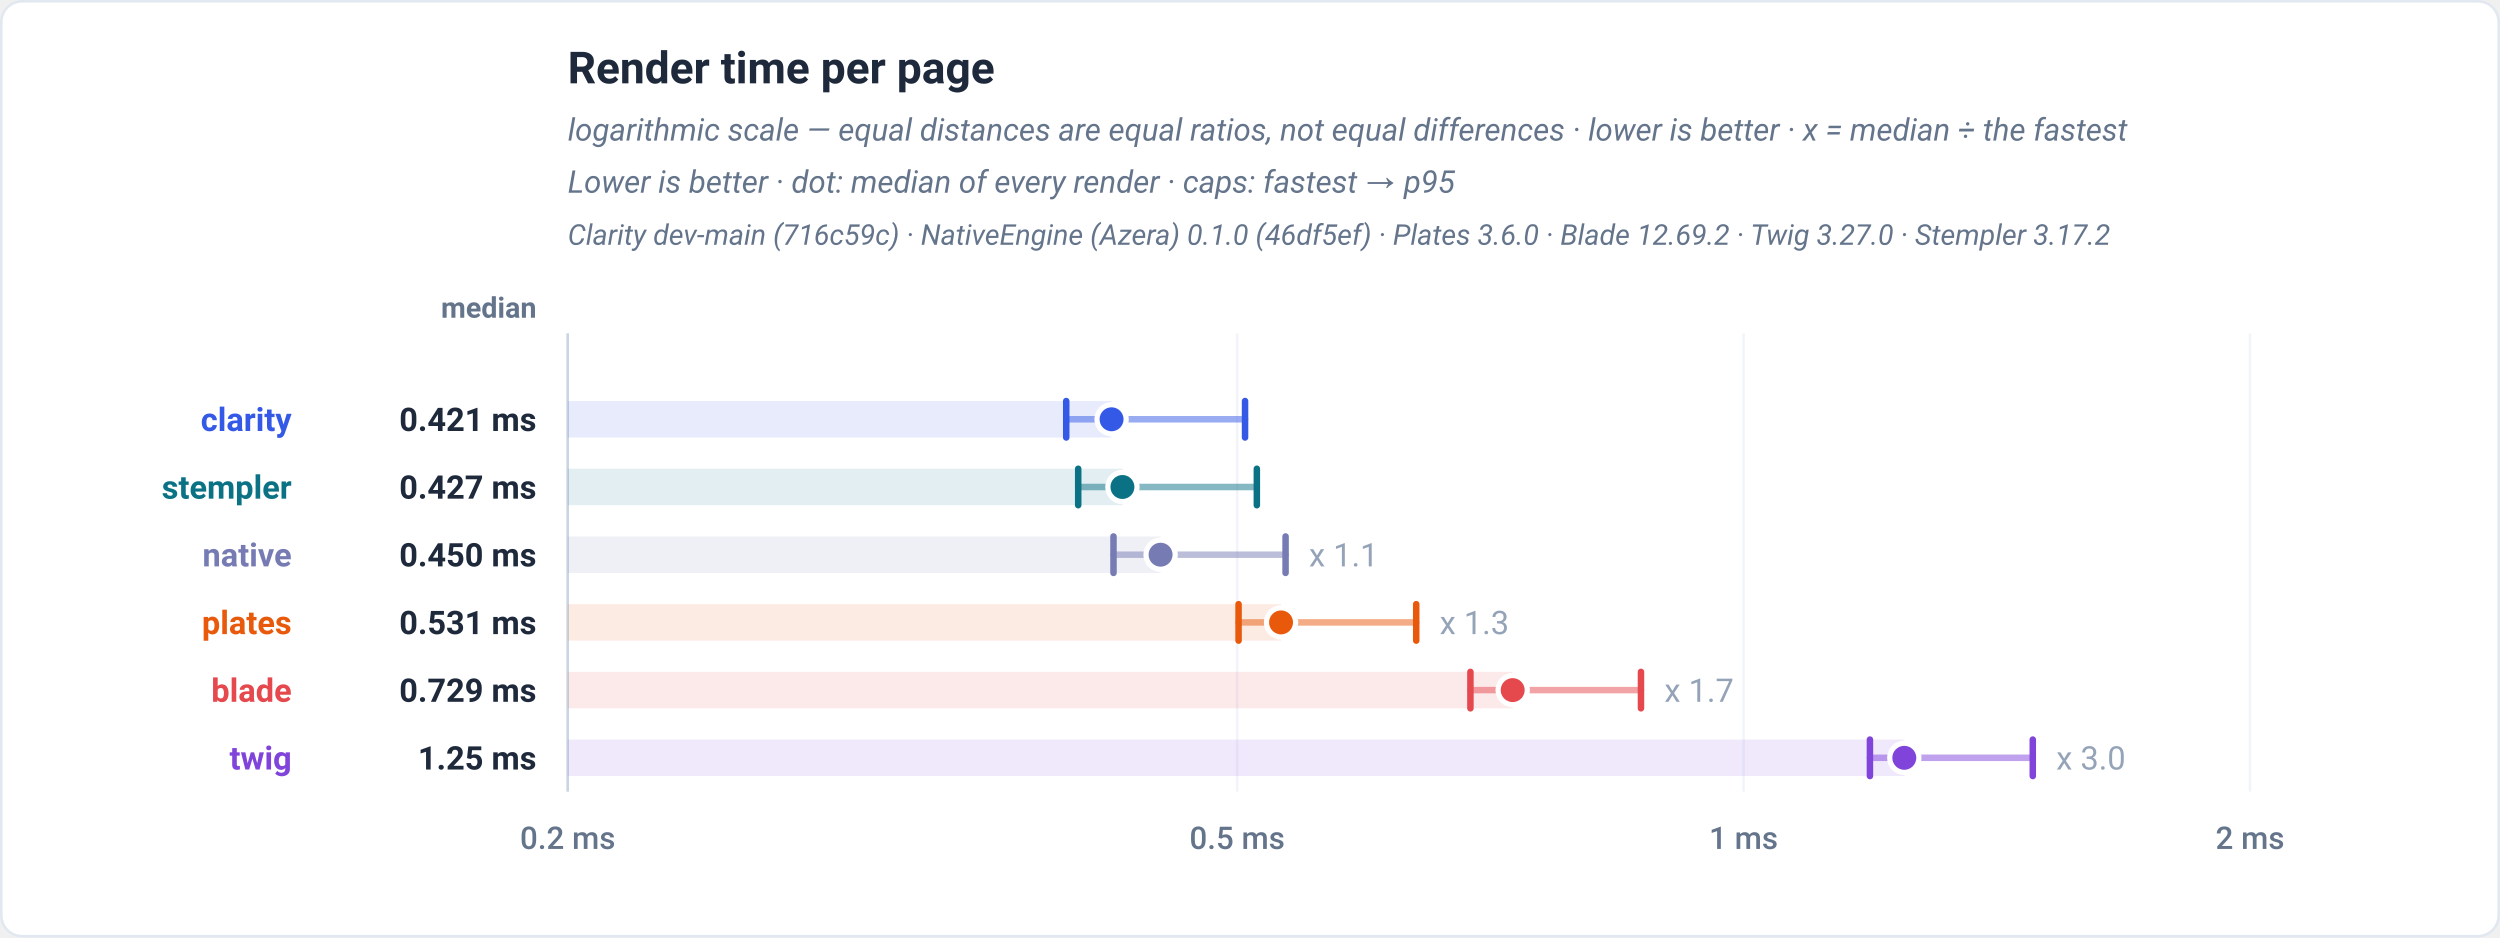
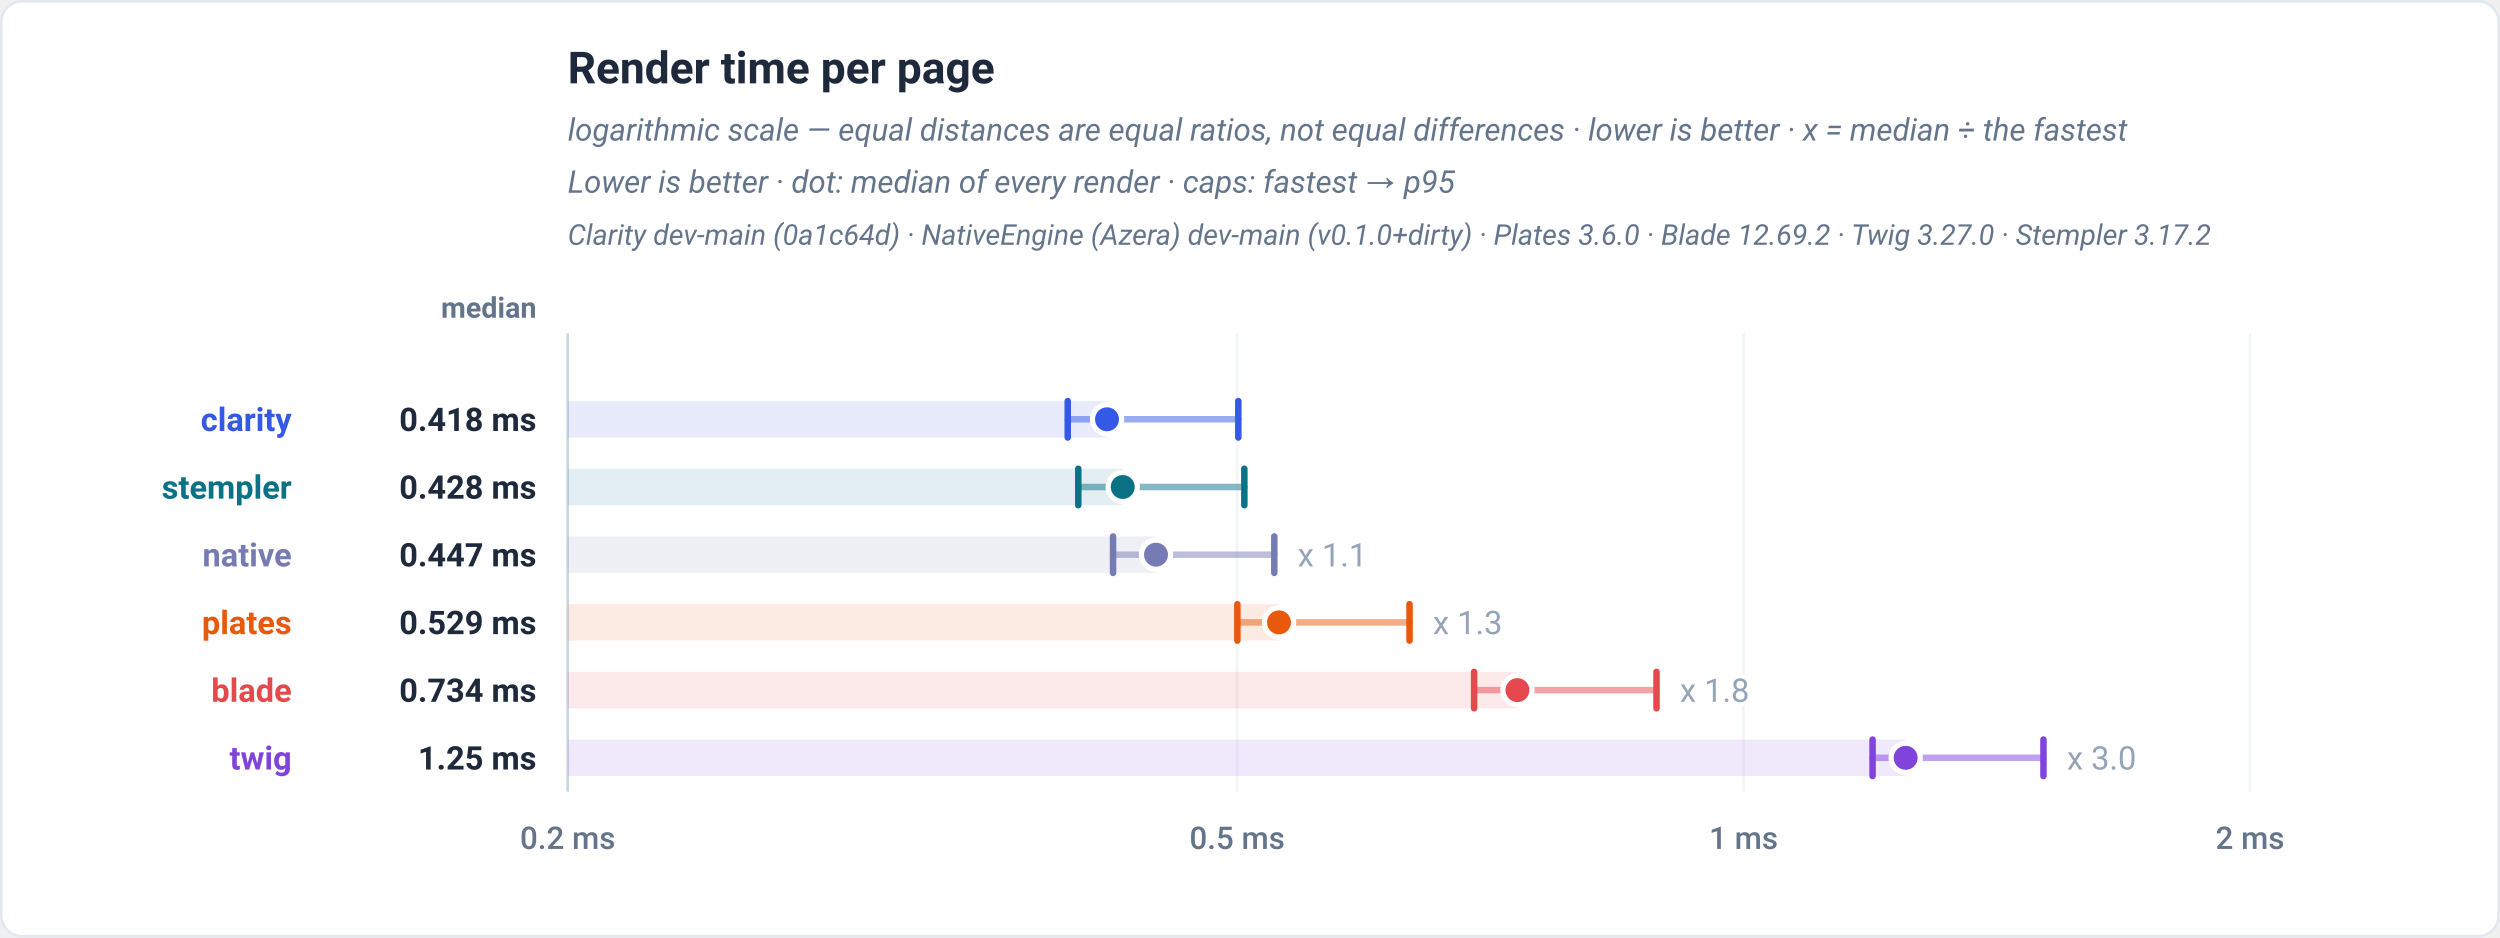
<svg xmlns="http://www.w3.org/2000/svg" viewBox="0 0 960 360" width="960" height="360" role="img" font-family="-apple-system,BlinkMacSystemFont,'Segoe UI',Roboto,Helvetica,Arial,sans-serif">
  <rect x="0.5" y="0.5" width="959" height="359" rx="8" fill="#ffffff" stroke="#e2e8f0" />
  <text x="218" y="32" font-family="-apple-system,BlinkMacSystemFont,'Segoe UI',Roboto,Helvetica,Arial,sans-serif" font-size="17" font-weight="700" fill="#1e293b" text-anchor="start">Render time per page</text>
  <text x="218" y="54" font-family="-apple-system,BlinkMacSystemFont,'Segoe UI',Roboto,Helvetica,Arial,sans-serif" font-size="12" font-weight="400" fill="#64748b" text-anchor="start" font-style="italic">logarithmic scale — equal distances are equal ratios, not equal differences · lower is better · x = median ÷ the fastest</text>
  <text x="218" y="74" font-family="-apple-system,BlinkMacSystemFont,'Segoe UI',Roboto,Helvetica,Arial,sans-serif" font-size="12" font-weight="400" fill="#64748b" text-anchor="start" font-style="italic">Lower is better · dot: median of every render · caps: fastest → p95</text>
-   <text x="218" y="94" font-family="-apple-system,BlinkMacSystemFont,'Segoe UI',Roboto,Helvetica,Arial,sans-serif" font-size="11" font-weight="400" fill="#64748b" text-anchor="start" font-style="italic">Clarity dev-main (716c59c) · NativeEngine (Azera) 0.1.0 (46df5ef) · Plates 3.6.0 · Blade 12.69.2 · Twig 3.27.0 · Stempler 3.17.2</text>
+   <text x="218" y="94" font-family="-apple-system,BlinkMacSystemFont,'Segoe UI',Roboto,Helvetica,Arial,sans-serif" font-size="11" font-weight="400" fill="#64748b" text-anchor="start" font-style="italic">Clarity dev-main (0a1c64d) · NativeEngine (Azera) dev-main (v0.1.0+dirty) · Plates 3.6.0 · Blade 12.69.2 · Twig 3.27.0 · Stempler 3.17.2</text>
  <text x="206" y="122" font-family="-apple-system,BlinkMacSystemFont,'Segoe UI',Roboto,Helvetica,Arial,sans-serif" font-size="11" font-weight="600" fill="#64748b" text-anchor="end">median</text>
  <line x1="218" y1="128" x2="218" y2="304" stroke="#f1f5f9" stroke-width="1" />
  <text x="218" y="326" font-family="-apple-system,BlinkMacSystemFont,'Segoe UI',Roboto,Helvetica,Arial,sans-serif" font-size="12" font-weight="500" fill="#64748b" text-anchor="middle">0.2 ms</text>
  <line x1="475.07" y1="128" x2="475.07" y2="304" stroke="#f1f5f9" stroke-width="1" />
  <text x="475.07" y="326" font-family="-apple-system,BlinkMacSystemFont,'Segoe UI',Roboto,Helvetica,Arial,sans-serif" font-size="12" font-weight="500" fill="#64748b" text-anchor="middle">0.5 ms</text>
  <line x1="669.53" y1="128" x2="669.53" y2="304" stroke="#f1f5f9" stroke-width="1" />
  <text x="669.53" y="326" font-family="-apple-system,BlinkMacSystemFont,'Segoe UI',Roboto,Helvetica,Arial,sans-serif" font-size="12" font-weight="500" fill="#64748b" text-anchor="middle">1 ms</text>
  <line x1="864" y1="128" x2="864" y2="304" stroke="#f1f5f9" stroke-width="1" />
  <text x="864" y="326" font-family="-apple-system,BlinkMacSystemFont,'Segoe UI',Roboto,Helvetica,Arial,sans-serif" font-size="12" font-weight="500" fill="#64748b" text-anchor="middle">2 ms</text>
  <line x1="218" y1="128" x2="218" y2="304" stroke="#cbd5e1" stroke-width="1" />
-   <rect x="218" y="154" width="208.84" height="14" fill="#3459e6" fill-opacity="0.12" />
-   <line x1="409.43" y1="161" x2="478.1" y2="161" stroke="#3459e6" stroke-width="2.5" stroke-linecap="round" opacity="0.5" />
-   <line x1="409.43" y1="154" x2="409.43" y2="168" stroke="#3459e6" stroke-width="2.5" stroke-linecap="round" />
-   <line x1="478.1" y1="154" x2="478.1" y2="168" stroke="#3459e6" stroke-width="2.5" stroke-linecap="round" />
-   <circle cx="426.84" cy="161" r="5.6" fill="#3459e6" stroke="#ffffff" stroke-width="2" />
+   <rect x="218" y="154" width="207.09" height="14" fill="#3459e6" fill-opacity="0.12" />
+   <line x1="410.01" y1="161" x2="475.51" y2="161" stroke="#3459e6" stroke-width="2.5" stroke-linecap="round" opacity="0.5" />
+   <line x1="410.01" y1="154" x2="410.01" y2="168" stroke="#3459e6" stroke-width="2.5" stroke-linecap="round" />
+   <line x1="475.51" y1="154" x2="475.51" y2="168" stroke="#3459e6" stroke-width="2.5" stroke-linecap="round" />
+   <circle cx="425.09" cy="161" r="5.6" fill="#3459e6" stroke="#ffffff" stroke-width="2" />
  <text x="112" y="165.5" font-family="-apple-system,BlinkMacSystemFont,'Segoe UI',Roboto,Helvetica,Arial,sans-serif" font-size="12.5" font-weight="700" fill="#3459e6" text-anchor="end">clarity</text>
-   <text x="206" y="165.5" font-family="-apple-system,BlinkMacSystemFont,'Segoe UI',Roboto,Helvetica,Arial,sans-serif" font-size="12.5" font-weight="700" fill="#1e293b" text-anchor="end">0.421 ms</text>
-   <rect x="218" y="180" width="213.01" height="14" fill="#0b7285" fill-opacity="0.12" />
-   <line x1="414.03" y1="187" x2="482.63" y2="187" stroke="#0b7285" stroke-width="2.5" stroke-linecap="round" opacity="0.5" />
-   <line x1="414.03" y1="180" x2="414.03" y2="194" stroke="#0b7285" stroke-width="2.5" stroke-linecap="round" />
-   <line x1="482.63" y1="180" x2="482.63" y2="194" stroke="#0b7285" stroke-width="2.5" stroke-linecap="round" />
-   <circle cx="431.01" cy="187" r="5.6" fill="#0b7285" stroke="#ffffff" stroke-width="2" />
+   <text x="206" y="165.5" font-family="-apple-system,BlinkMacSystemFont,'Segoe UI',Roboto,Helvetica,Arial,sans-serif" font-size="12.5" font-weight="700" fill="#1e293b" text-anchor="end">0.418 ms</text>
+   <rect x="218" y="180" width="213.13" height="14" fill="#0b7285" fill-opacity="0.12" />
+   <line x1="414.06" y1="187" x2="477.83" y2="187" stroke="#0b7285" stroke-width="2.5" stroke-linecap="round" opacity="0.5" />
+   <line x1="414.06" y1="180" x2="414.06" y2="194" stroke="#0b7285" stroke-width="2.5" stroke-linecap="round" />
+   <line x1="477.83" y1="180" x2="477.83" y2="194" stroke="#0b7285" stroke-width="2.5" stroke-linecap="round" />
+   <circle cx="431.13" cy="187" r="5.6" fill="#0b7285" stroke="#ffffff" stroke-width="2" />
  <text x="112" y="191.5" font-family="-apple-system,BlinkMacSystemFont,'Segoe UI',Roboto,Helvetica,Arial,sans-serif" font-size="12.5" font-weight="700" fill="#0b7285" text-anchor="end">stempler</text>
-   <text x="206" y="191.5" font-family="-apple-system,BlinkMacSystemFont,'Segoe UI',Roboto,Helvetica,Arial,sans-serif" font-size="12.5" font-weight="700" fill="#1e293b" text-anchor="end">0.427 ms</text>
-   <rect x="218" y="206" width="227.66" height="14" fill="#777bb3" fill-opacity="0.12" />
-   <line x1="427.58" y1="213" x2="493.66" y2="213" stroke="#777bb3" stroke-width="2.5" stroke-linecap="round" opacity="0.5" />
-   <line x1="427.58" y1="206" x2="427.58" y2="220" stroke="#777bb3" stroke-width="2.5" stroke-linecap="round" />
-   <line x1="493.66" y1="206" x2="493.66" y2="220" stroke="#777bb3" stroke-width="2.5" stroke-linecap="round" />
-   <circle cx="445.66" cy="213" r="5.6" fill="#777bb3" stroke="#ffffff" stroke-width="2" />
-   <text x="502.66" y="217.5" font-family="-apple-system,BlinkMacSystemFont,'Segoe UI',Roboto,Helvetica,Arial,sans-serif" font-size="12.5" font-weight="400" fill="#94a3b8" text-anchor="start" stroke="#ffffff" stroke-width="3" paint-order="stroke" stroke-linejoin="round">x 1.1</text>
+   <text x="206" y="191.5" font-family="-apple-system,BlinkMacSystemFont,'Segoe UI',Roboto,Helvetica,Arial,sans-serif" font-size="12.5" font-weight="700" fill="#1e293b" text-anchor="end">0.428 ms</text>
+   <rect x="218" y="206" width="225.9" height="14" fill="#777bb3" fill-opacity="0.12" />
+   <line x1="427.41" y1="213" x2="489.33" y2="213" stroke="#777bb3" stroke-width="2.5" stroke-linecap="round" opacity="0.5" />
+   <line x1="427.41" y1="206" x2="427.41" y2="220" stroke="#777bb3" stroke-width="2.5" stroke-linecap="round" />
+   <line x1="489.33" y1="206" x2="489.33" y2="220" stroke="#777bb3" stroke-width="2.5" stroke-linecap="round" />
+   <circle cx="443.9" cy="213" r="5.6" fill="#777bb3" stroke="#ffffff" stroke-width="2" />
+   <text x="498.33" y="217.5" font-family="-apple-system,BlinkMacSystemFont,'Segoe UI',Roboto,Helvetica,Arial,sans-serif" font-size="12.5" font-weight="400" fill="#94a3b8" text-anchor="start" stroke="#ffffff" stroke-width="3" paint-order="stroke" stroke-linejoin="round">x 1.1</text>
  <text x="112" y="217.5" font-family="-apple-system,BlinkMacSystemFont,'Segoe UI',Roboto,Helvetica,Arial,sans-serif" font-size="12.5" font-weight="700" fill="#777bb3" text-anchor="end">native</text>
-   <text x="206" y="217.5" font-family="-apple-system,BlinkMacSystemFont,'Segoe UI',Roboto,Helvetica,Arial,sans-serif" font-size="12.5" font-weight="700" fill="#1e293b" text-anchor="end">0.450 ms</text>
-   <rect x="218" y="232" width="273.92" height="14" fill="#e8590c" fill-opacity="0.12" />
-   <line x1="475.61" y1="239" x2="543.83" y2="239" stroke="#e8590c" stroke-width="2.5" stroke-linecap="round" opacity="0.5" />
-   <line x1="475.61" y1="232" x2="475.61" y2="246" stroke="#e8590c" stroke-width="2.5" stroke-linecap="round" />
-   <line x1="543.83" y1="232" x2="543.83" y2="246" stroke="#e8590c" stroke-width="2.5" stroke-linecap="round" />
-   <circle cx="491.92" cy="239" r="5.6" fill="#e8590c" stroke="#ffffff" stroke-width="2" />
-   <text x="552.83" y="243.5" font-family="-apple-system,BlinkMacSystemFont,'Segoe UI',Roboto,Helvetica,Arial,sans-serif" font-size="12.5" font-weight="400" fill="#94a3b8" text-anchor="start" stroke="#ffffff" stroke-width="3" paint-order="stroke" stroke-linejoin="round">x 1.3</text>
+   <text x="206" y="217.5" font-family="-apple-system,BlinkMacSystemFont,'Segoe UI',Roboto,Helvetica,Arial,sans-serif" font-size="12.5" font-weight="700" fill="#1e293b" text-anchor="end">0.447 ms</text>
+   <rect x="218" y="232" width="273.13" height="14" fill="#e8590c" fill-opacity="0.12" />
+   <line x1="475.15" y1="239" x2="541.26" y2="239" stroke="#e8590c" stroke-width="2.5" stroke-linecap="round" opacity="0.5" />
+   <line x1="475.15" y1="232" x2="475.15" y2="246" stroke="#e8590c" stroke-width="2.5" stroke-linecap="round" />
+   <line x1="541.26" y1="232" x2="541.26" y2="246" stroke="#e8590c" stroke-width="2.5" stroke-linecap="round" />
+   <circle cx="491.13" cy="239" r="5.6" fill="#e8590c" stroke="#ffffff" stroke-width="2" />
+   <text x="550.26" y="243.5" font-family="-apple-system,BlinkMacSystemFont,'Segoe UI',Roboto,Helvetica,Arial,sans-serif" font-size="12.5" font-weight="400" fill="#94a3b8" text-anchor="start" stroke="#ffffff" stroke-width="3" paint-order="stroke" stroke-linejoin="round">x 1.3</text>
  <text x="112" y="243.5" font-family="-apple-system,BlinkMacSystemFont,'Segoe UI',Roboto,Helvetica,Arial,sans-serif" font-size="12.5" font-weight="700" fill="#e8590c" text-anchor="end">plates</text>
-   <text x="206" y="243.5" font-family="-apple-system,BlinkMacSystemFont,'Segoe UI',Roboto,Helvetica,Arial,sans-serif" font-size="12.5" font-weight="700" fill="#1e293b" text-anchor="end">0.531 ms</text>
-   <rect x="218" y="258" width="362.87" height="14" fill="#e5484d" fill-opacity="0.12" />
-   <line x1="564.64" y1="265" x2="630.13" y2="265" stroke="#e5484d" stroke-width="2.5" stroke-linecap="round" opacity="0.5" />
-   <line x1="564.64" y1="258" x2="564.64" y2="272" stroke="#e5484d" stroke-width="2.5" stroke-linecap="round" />
-   <line x1="630.13" y1="258" x2="630.13" y2="272" stroke="#e5484d" stroke-width="2.5" stroke-linecap="round" />
-   <circle cx="580.87" cy="265" r="5.6" fill="#e5484d" stroke="#ffffff" stroke-width="2" />
-   <text x="639.13" y="269.5" font-family="-apple-system,BlinkMacSystemFont,'Segoe UI',Roboto,Helvetica,Arial,sans-serif" font-size="12.5" font-weight="400" fill="#94a3b8" text-anchor="start" stroke="#ffffff" stroke-width="3" paint-order="stroke" stroke-linejoin="round">x 1.7</text>
+   <text x="206" y="243.5" font-family="-apple-system,BlinkMacSystemFont,'Segoe UI',Roboto,Helvetica,Arial,sans-serif" font-size="12.5" font-weight="700" fill="#1e293b" text-anchor="end">0.529 ms</text>
+   <rect x="218" y="258" width="364.69" height="14" fill="#e5484d" fill-opacity="0.12" />
+   <line x1="566.06" y1="265" x2="636.1" y2="265" stroke="#e5484d" stroke-width="2.5" stroke-linecap="round" opacity="0.5" />
+   <line x1="566.06" y1="258" x2="566.06" y2="272" stroke="#e5484d" stroke-width="2.5" stroke-linecap="round" />
+   <line x1="636.1" y1="258" x2="636.1" y2="272" stroke="#e5484d" stroke-width="2.5" stroke-linecap="round" />
+   <circle cx="582.69" cy="265" r="5.6" fill="#e5484d" stroke="#ffffff" stroke-width="2" />
+   <text x="645.1" y="269.5" font-family="-apple-system,BlinkMacSystemFont,'Segoe UI',Roboto,Helvetica,Arial,sans-serif" font-size="12.5" font-weight="400" fill="#94a3b8" text-anchor="start" stroke="#ffffff" stroke-width="3" paint-order="stroke" stroke-linejoin="round">x 1.8</text>
  <text x="112" y="269.5" font-family="-apple-system,BlinkMacSystemFont,'Segoe UI',Roboto,Helvetica,Arial,sans-serif" font-size="12.5" font-weight="700" fill="#e5484d" text-anchor="end">blade</text>
-   <text x="206" y="269.5" font-family="-apple-system,BlinkMacSystemFont,'Segoe UI',Roboto,Helvetica,Arial,sans-serif" font-size="12.5" font-weight="700" fill="#1e293b" text-anchor="end">0.729 ms</text>
-   <rect x="218" y="284" width="513.25" height="14" fill="#8044db" fill-opacity="0.12" />
-   <line x1="718.05" y1="291" x2="780.59" y2="291" stroke="#8044db" stroke-width="2.5" stroke-linecap="round" opacity="0.5" />
-   <line x1="718.05" y1="284" x2="718.05" y2="298" stroke="#8044db" stroke-width="2.5" stroke-linecap="round" />
-   <line x1="780.59" y1="284" x2="780.59" y2="298" stroke="#8044db" stroke-width="2.5" stroke-linecap="round" />
-   <circle cx="731.25" cy="291" r="5.6" fill="#8044db" stroke="#ffffff" stroke-width="2" />
-   <text x="789.59" y="295.5" font-family="-apple-system,BlinkMacSystemFont,'Segoe UI',Roboto,Helvetica,Arial,sans-serif" font-size="12.5" font-weight="400" fill="#94a3b8" text-anchor="start" stroke="#ffffff" stroke-width="3" paint-order="stroke" stroke-linejoin="round">x 3.0</text>
+   <text x="206" y="269.5" font-family="-apple-system,BlinkMacSystemFont,'Segoe UI',Roboto,Helvetica,Arial,sans-serif" font-size="12.5" font-weight="700" fill="#1e293b" text-anchor="end">0.734 ms</text>
+   <rect x="218" y="284" width="513.77" height="14" fill="#8044db" fill-opacity="0.12" />
+   <line x1="719.07" y1="291" x2="784.69" y2="291" stroke="#8044db" stroke-width="2.5" stroke-linecap="round" opacity="0.5" />
+   <line x1="719.07" y1="284" x2="719.07" y2="298" stroke="#8044db" stroke-width="2.5" stroke-linecap="round" />
+   <line x1="784.69" y1="284" x2="784.69" y2="298" stroke="#8044db" stroke-width="2.5" stroke-linecap="round" />
+   <circle cx="731.77" cy="291" r="5.6" fill="#8044db" stroke="#ffffff" stroke-width="2" />
+   <text x="793.69" y="295.5" font-family="-apple-system,BlinkMacSystemFont,'Segoe UI',Roboto,Helvetica,Arial,sans-serif" font-size="12.5" font-weight="400" fill="#94a3b8" text-anchor="start" stroke="#ffffff" stroke-width="3" paint-order="stroke" stroke-linejoin="round">x 3.0</text>
  <text x="112" y="295.5" font-family="-apple-system,BlinkMacSystemFont,'Segoe UI',Roboto,Helvetica,Arial,sans-serif" font-size="12.5" font-weight="700" fill="#8044db" text-anchor="end">twig</text>
  <text x="206" y="295.5" font-family="-apple-system,BlinkMacSystemFont,'Segoe UI',Roboto,Helvetica,Arial,sans-serif" font-size="12.5" font-weight="700" fill="#1e293b" text-anchor="end">1.25 ms</text>
</svg>
